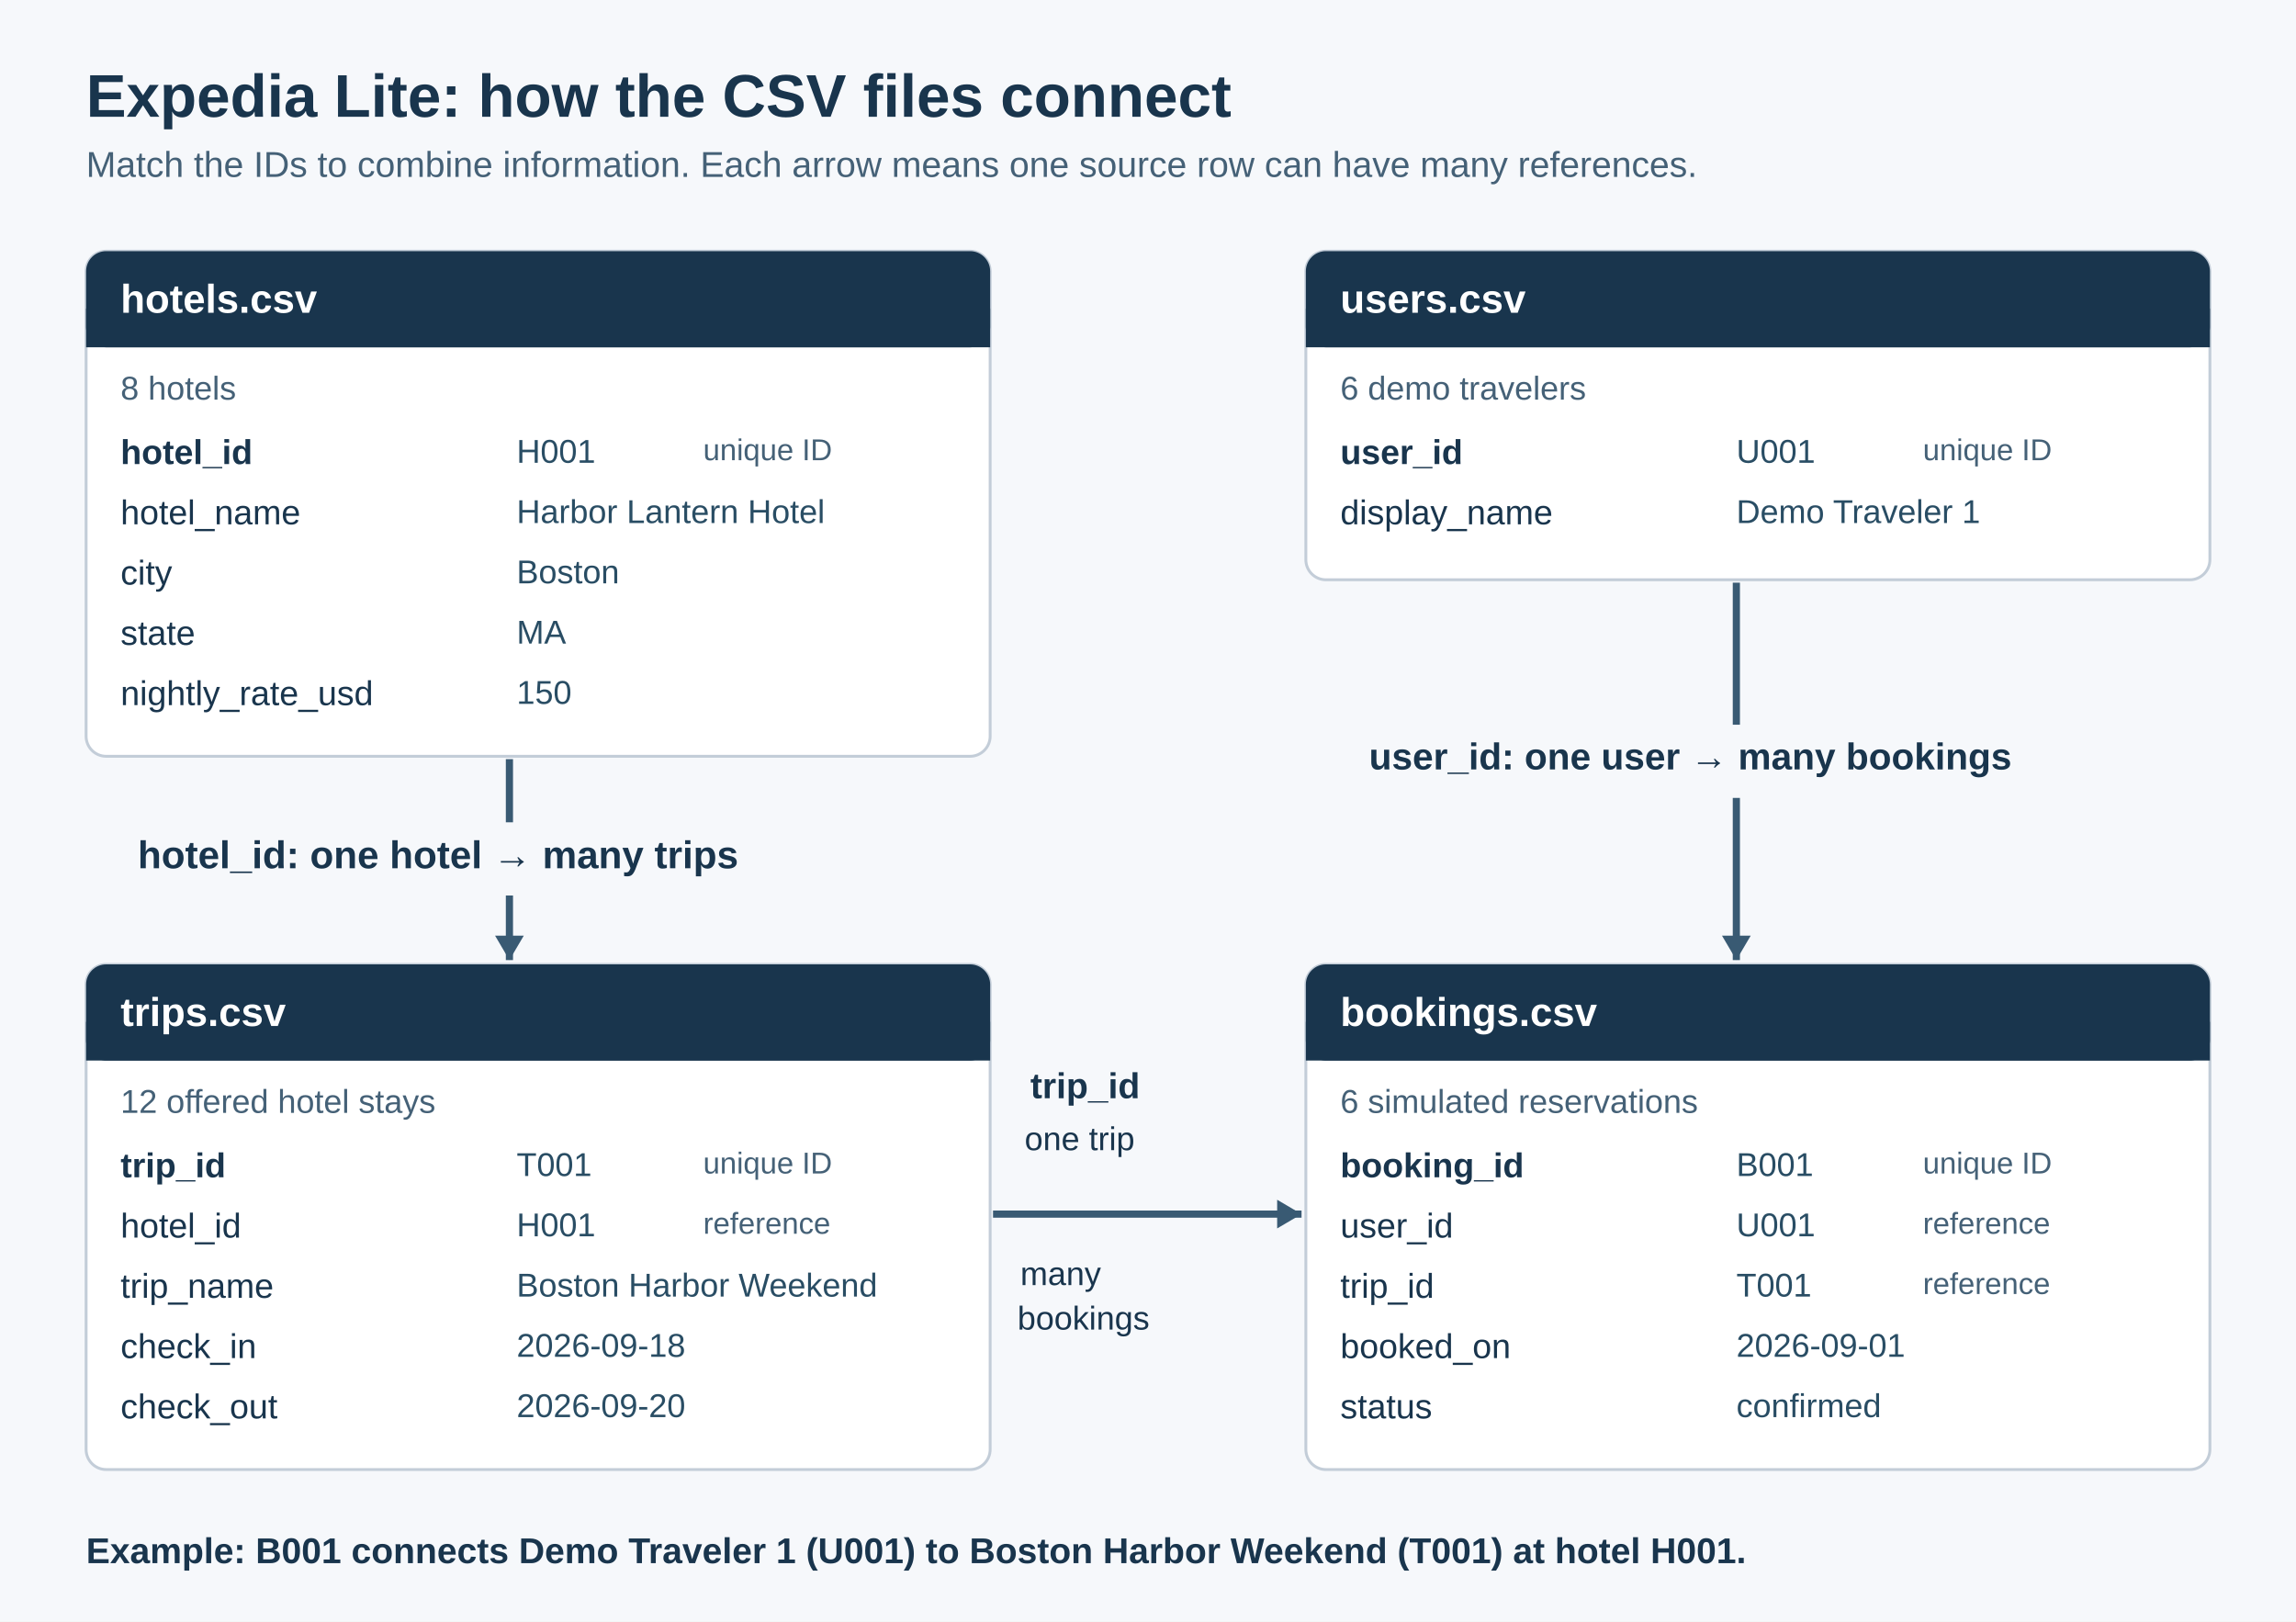
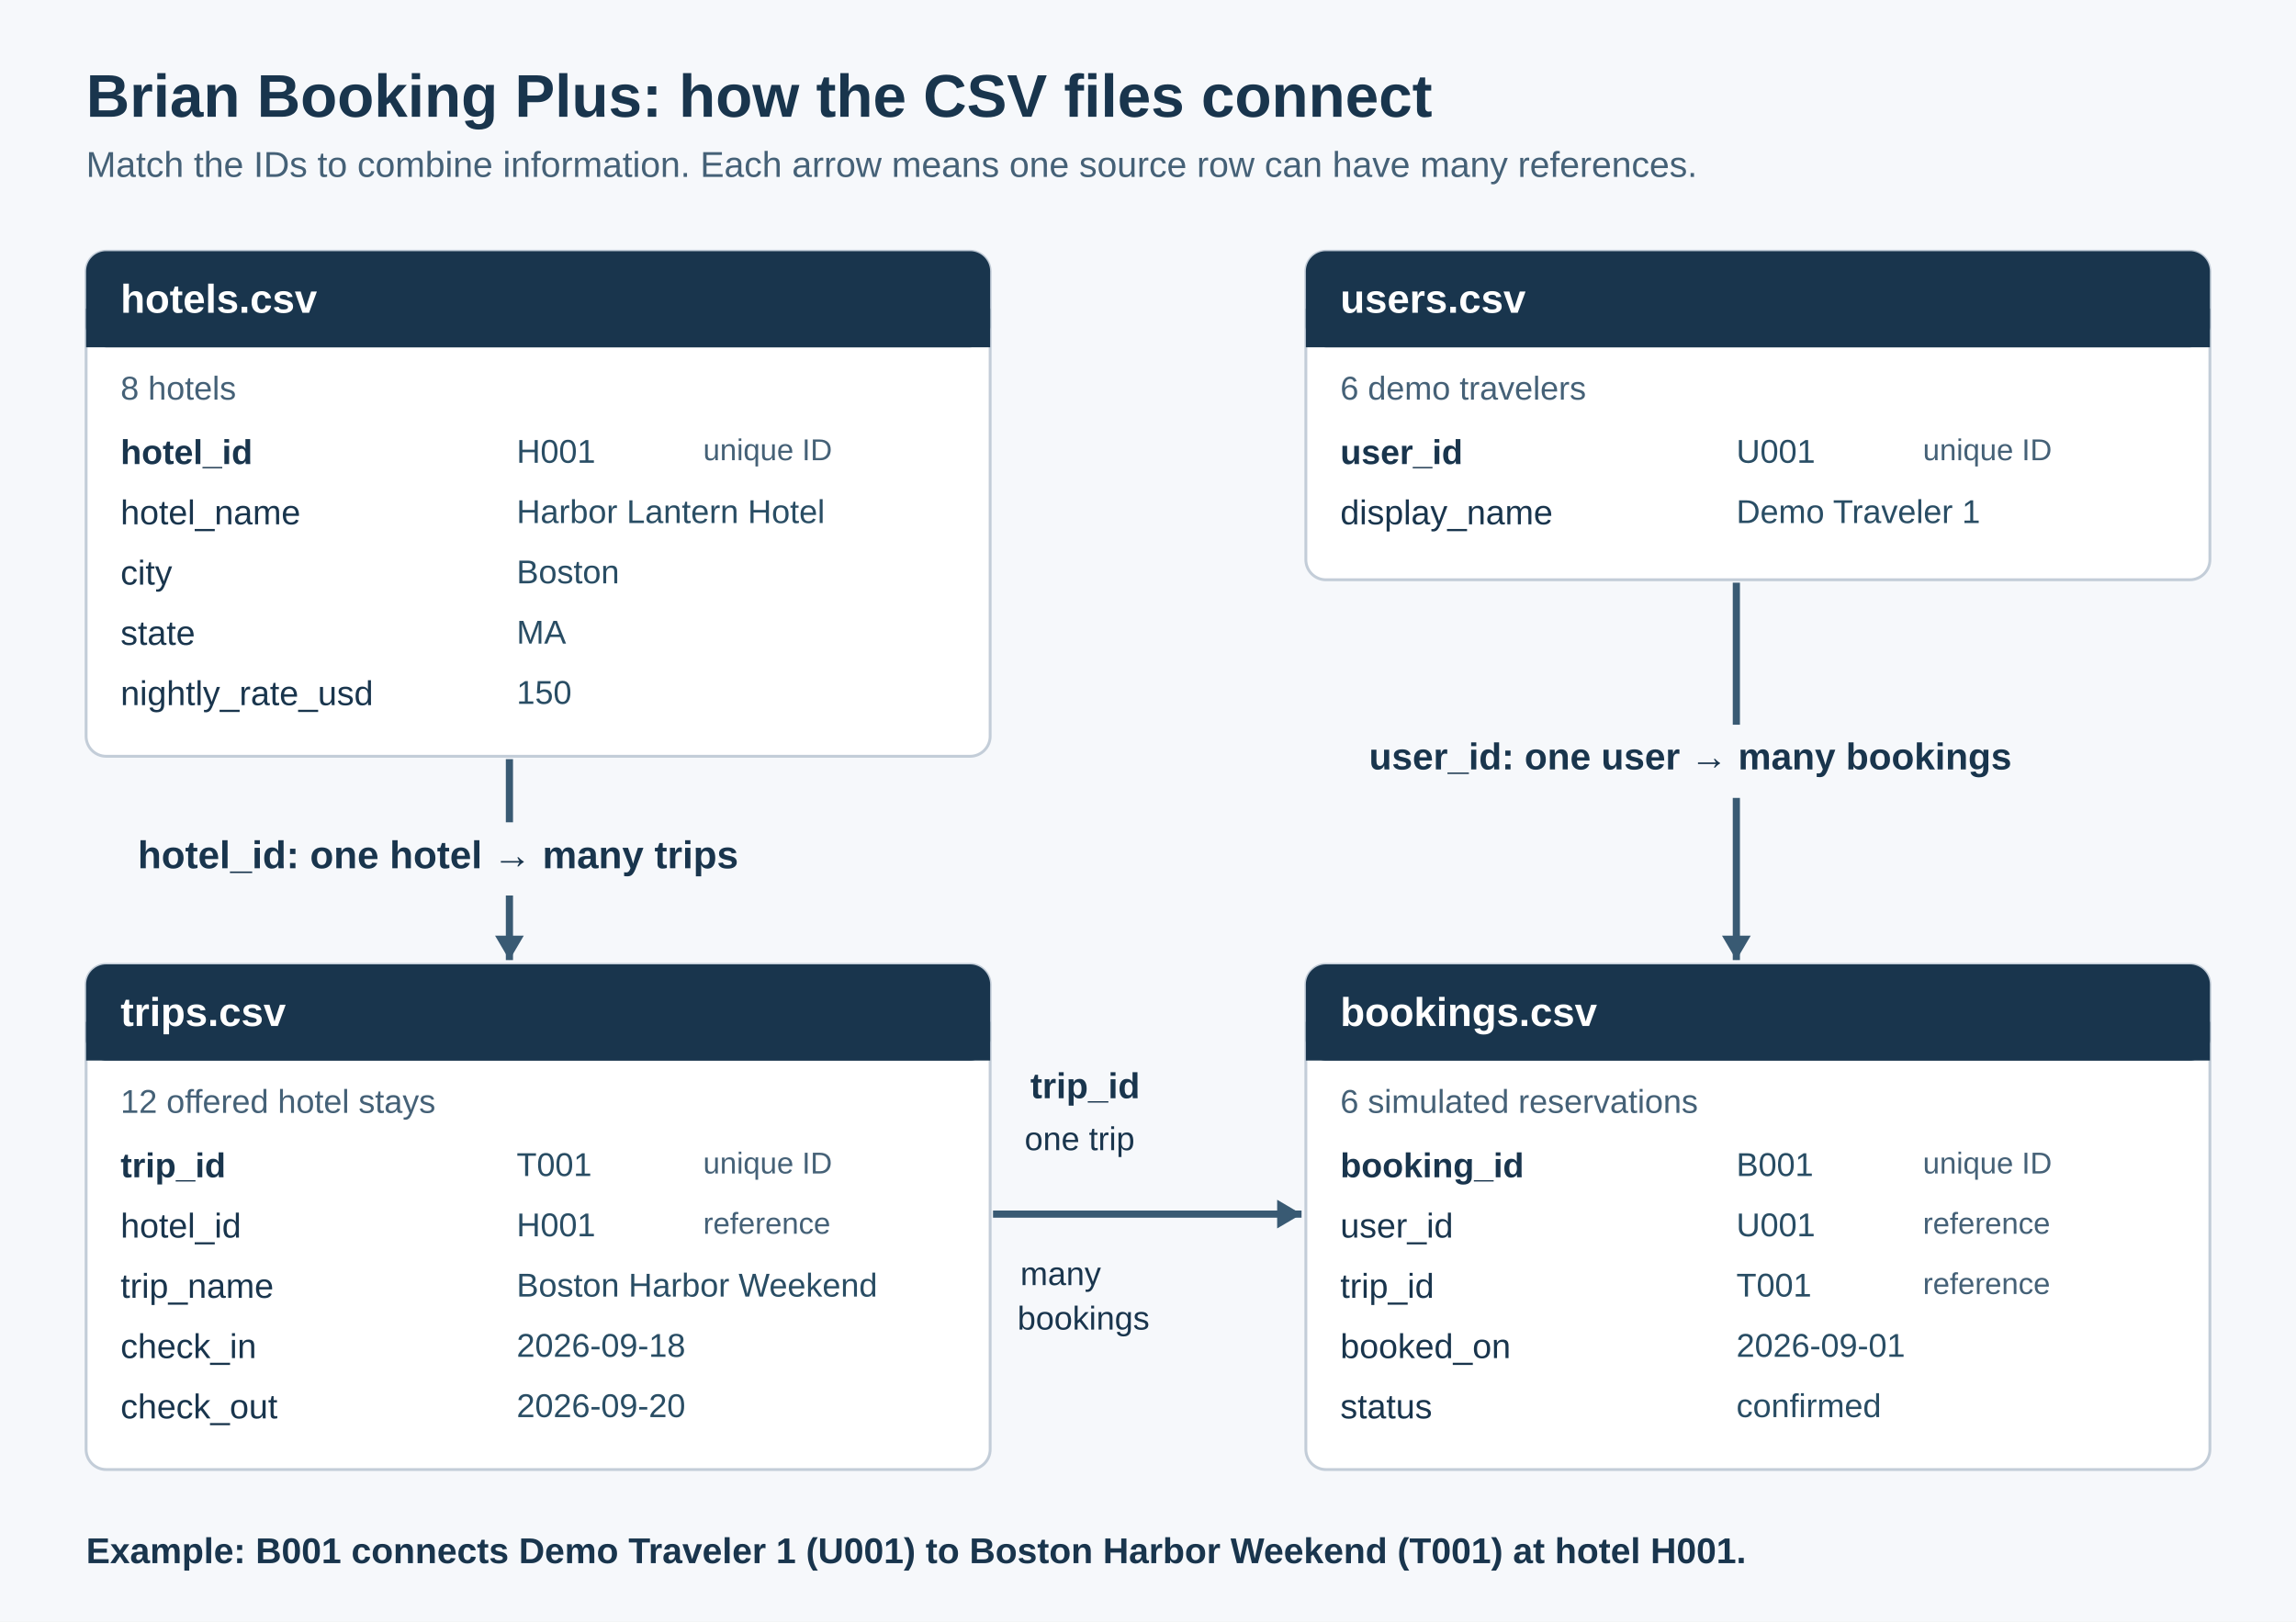
<svg xmlns="http://www.w3.org/2000/svg" width="1600" height="1130" viewBox="0 0 1600 1130" role="img" aria-labelledby="title desc">
  <rect width="1600" height="1130" fill="#F6F8FB" />
-   <text x="60" y="81.38" font-family="Arial, sans-serif" font-size="42" font-weight="bold" fill="#19354D">Expedia Lite: how the CSV files connect</text>
+   <text x="60" y="81.38" font-family="Arial, sans-serif" font-size="42" font-weight="bold" fill="#19354D">Brian Booking Plus: how the CSV files connect</text>
  <text x="60" y="123.25" font-family="Arial, sans-serif" font-size="25" font-weight="normal" fill="#456177">Match the IDs to combine information. Each arrow means one source row can have many references.</text>
  <rect x="60" y="175" width="630" height="352" rx="14" fill="#FFFFFF" stroke="#C3CDD8" stroke-width="2" />
  <rect x="60" y="175" width="630" height="67" rx="14" fill="#19354D" stroke="none" stroke-width="2" />
  <rect x="60" y="215" width="630" height="27" rx="0" fill="#19354D" stroke="none" stroke-width="2" />
  <text x="84" y="217.92" font-family="Arial, sans-serif" font-size="28" font-weight="bold" fill="#FFFFFF">hotels.csv</text>
  <text x="84" y="278.47" font-family="Arial, sans-serif" font-size="23" font-weight="normal" fill="#456177">8 hotels</text>
  <text x="84" y="323.36" font-family="Arial, sans-serif" font-size="24" font-weight="bold" fill="#19354D">hotel_id</text>
  <text x="360" y="322.47" font-family="Arial, sans-serif" font-size="23" font-weight="normal" fill="#294D64">H001</text>
  <text x="490" y="320.69" font-family="Arial, sans-serif" font-size="21" font-weight="normal" fill="#456177">unique ID</text>
  <text x="84" y="365.36" font-family="Arial, sans-serif" font-size="24" font-weight="normal" fill="#19354D">hotel_name</text>
  <text x="360" y="364.47" font-family="Arial, sans-serif" font-size="23" font-weight="normal" fill="#294D64">Harbor Lantern Hotel</text>
  <text x="84" y="407.36" font-family="Arial, sans-serif" font-size="24" font-weight="normal" fill="#19354D">city</text>
  <text x="360" y="406.47" font-family="Arial, sans-serif" font-size="23" font-weight="normal" fill="#294D64">Boston</text>
  <text x="84" y="449.36" font-family="Arial, sans-serif" font-size="24" font-weight="normal" fill="#19354D">state</text>
  <text x="360" y="448.47" font-family="Arial, sans-serif" font-size="23" font-weight="normal" fill="#294D64">MA</text>
  <text x="84" y="491.36" font-family="Arial, sans-serif" font-size="24" font-weight="normal" fill="#19354D">nightly_rate_usd</text>
  <text x="360" y="490.47" font-family="Arial, sans-serif" font-size="23" font-weight="normal" fill="#294D64">150</text>
  <rect x="910" y="175" width="630" height="229" rx="14" fill="#FFFFFF" stroke="#C3CDD8" stroke-width="2" />
  <rect x="910" y="175" width="630" height="67" rx="14" fill="#19354D" stroke="none" stroke-width="2" />
  <rect x="910" y="215" width="630" height="27" rx="0" fill="#19354D" stroke="none" stroke-width="2" />
  <text x="934" y="217.92" font-family="Arial, sans-serif" font-size="28" font-weight="bold" fill="#FFFFFF">users.csv</text>
  <text x="934" y="278.47" font-family="Arial, sans-serif" font-size="23" font-weight="normal" fill="#456177">6 demo travelers</text>
  <text x="934" y="323.36" font-family="Arial, sans-serif" font-size="24" font-weight="bold" fill="#19354D">user_id</text>
  <text x="1210" y="322.47" font-family="Arial, sans-serif" font-size="23" font-weight="normal" fill="#294D64">U001</text>
  <text x="1340" y="320.69" font-family="Arial, sans-serif" font-size="21" font-weight="normal" fill="#456177">unique ID</text>
  <text x="934" y="365.36" font-family="Arial, sans-serif" font-size="24" font-weight="normal" fill="#19354D">display_name</text>
  <text x="1210" y="364.47" font-family="Arial, sans-serif" font-size="23" font-weight="normal" fill="#294D64">Demo Traveler 1</text>
  <rect x="60" y="672" width="630" height="352" rx="14" fill="#FFFFFF" stroke="#C3CDD8" stroke-width="2" />
  <rect x="60" y="672" width="630" height="67" rx="14" fill="#19354D" stroke="none" stroke-width="2" />
  <rect x="60" y="712" width="630" height="27" rx="0" fill="#19354D" stroke="none" stroke-width="2" />
  <text x="84" y="714.92" font-family="Arial, sans-serif" font-size="28" font-weight="bold" fill="#FFFFFF">trips.csv</text>
  <text x="84" y="775.47" font-family="Arial, sans-serif" font-size="23" font-weight="normal" fill="#456177">12 offered hotel stays</text>
  <text x="84" y="820.36" font-family="Arial, sans-serif" font-size="24" font-weight="bold" fill="#19354D">trip_id</text>
  <text x="360" y="819.47" font-family="Arial, sans-serif" font-size="23" font-weight="normal" fill="#294D64">T001</text>
  <text x="490" y="817.69" font-family="Arial, sans-serif" font-size="21" font-weight="normal" fill="#456177">unique ID</text>
  <text x="84" y="862.36" font-family="Arial, sans-serif" font-size="24" font-weight="normal" fill="#19354D">hotel_id</text>
  <text x="360" y="861.47" font-family="Arial, sans-serif" font-size="23" font-weight="normal" fill="#294D64">H001</text>
  <text x="490" y="859.69" font-family="Arial, sans-serif" font-size="21" font-weight="normal" fill="#456177">reference</text>
  <text x="84" y="904.36" font-family="Arial, sans-serif" font-size="24" font-weight="normal" fill="#19354D">trip_name</text>
  <text x="360" y="903.47" font-family="Arial, sans-serif" font-size="23" font-weight="normal" fill="#294D64">Boston Harbor Weekend</text>
  <text x="84" y="946.36" font-family="Arial, sans-serif" font-size="24" font-weight="normal" fill="#19354D">check_in</text>
  <text x="360" y="945.47" font-family="Arial, sans-serif" font-size="23" font-weight="normal" fill="#294D64">2026-09-18</text>
  <text x="84" y="988.36" font-family="Arial, sans-serif" font-size="24" font-weight="normal" fill="#19354D">check_out</text>
  <text x="360" y="987.47" font-family="Arial, sans-serif" font-size="23" font-weight="normal" fill="#294D64">2026-09-20</text>
  <rect x="910" y="672" width="630" height="352" rx="14" fill="#FFFFFF" stroke="#C3CDD8" stroke-width="2" />
  <rect x="910" y="672" width="630" height="67" rx="14" fill="#19354D" stroke="none" stroke-width="2" />
  <rect x="910" y="712" width="630" height="27" rx="0" fill="#19354D" stroke="none" stroke-width="2" />
  <text x="934" y="714.92" font-family="Arial, sans-serif" font-size="28" font-weight="bold" fill="#FFFFFF">bookings.csv</text>
  <text x="934" y="775.47" font-family="Arial, sans-serif" font-size="23" font-weight="normal" fill="#456177">6 simulated reservations</text>
  <text x="934" y="820.36" font-family="Arial, sans-serif" font-size="24" font-weight="bold" fill="#19354D">booking_id</text>
  <text x="1210" y="819.47" font-family="Arial, sans-serif" font-size="23" font-weight="normal" fill="#294D64">B001</text>
  <text x="1340" y="817.69" font-family="Arial, sans-serif" font-size="21" font-weight="normal" fill="#456177">unique ID</text>
  <text x="934" y="862.36" font-family="Arial, sans-serif" font-size="24" font-weight="normal" fill="#19354D">user_id</text>
  <text x="1210" y="861.47" font-family="Arial, sans-serif" font-size="23" font-weight="normal" fill="#294D64">U001</text>
  <text x="1340" y="859.69" font-family="Arial, sans-serif" font-size="21" font-weight="normal" fill="#456177">reference</text>
  <text x="934" y="904.36" font-family="Arial, sans-serif" font-size="24" font-weight="normal" fill="#19354D">trip_id</text>
  <text x="1210" y="903.47" font-family="Arial, sans-serif" font-size="23" font-weight="normal" fill="#294D64">T001</text>
  <text x="1340" y="901.69" font-family="Arial, sans-serif" font-size="21" font-weight="normal" fill="#456177">reference</text>
  <text x="934" y="946.36" font-family="Arial, sans-serif" font-size="24" font-weight="normal" fill="#19354D">booked_on</text>
  <text x="1210" y="945.47" font-family="Arial, sans-serif" font-size="23" font-weight="normal" fill="#294D64">2026-09-01</text>
  <text x="934" y="988.36" font-family="Arial, sans-serif" font-size="24" font-weight="normal" fill="#19354D">status</text>
  <text x="1210" y="987.47" font-family="Arial, sans-serif" font-size="23" font-weight="normal" fill="#294D64">confirmed</text>
  <polyline points="355,529 355,669" fill="none" stroke="#395A73" stroke-width="5" stroke-linejoin="round" />
  <polygon points="355,669 345,652 365,652" fill="#395A73" />
  <rect x="75" y="573" width="565" height="51" rx="0" fill="#F6F8FB" stroke="none" stroke-width="2" />
  <text x="96" y="605.03" font-family="Arial, sans-serif" font-size="27" font-weight="bold" fill="#19354D">hotel_id: one hotel → many trips</text>
  <polyline points="1210,406 1210,669" fill="none" stroke="#395A73" stroke-width="5" stroke-linejoin="round" />
  <polygon points="1210,669 1200,652 1220,652" fill="#395A73" />
  <rect x="940" y="505" width="560" height="51" rx="0" fill="#F6F8FB" stroke="none" stroke-width="2" />
  <text x="954" y="536.14" font-family="Arial, sans-serif" font-size="26" font-weight="bold" fill="#19354D">user_id: one user → many bookings</text>
  <polyline points="692,846 907,846" fill="none" stroke="#395A73" stroke-width="5" stroke-linejoin="round" />
  <polygon points="907,846 890,836 890,856" fill="#395A73" />
  <text x="718" y="765.25" font-family="Arial, sans-serif" font-size="25" font-weight="bold" fill="#19354D">trip_id</text>
  <text x="714" y="801.47" font-family="Arial, sans-serif" font-size="23" font-weight="normal" fill="#19354D">one trip</text>
  <text x="711" y="895.47" font-family="Arial, sans-serif" font-size="23" font-weight="normal" fill="#19354D">many</text>
  <text x="709" y="926.47" font-family="Arial, sans-serif" font-size="23" font-weight="normal" fill="#19354D">bookings</text>
  <text x="60" y="1089.25" font-family="Arial, sans-serif" font-size="25" font-weight="bold" fill="#19354D">Example: B001 connects Demo Traveler 1 (U001) to Boston Harbor Weekend (T001) at hotel H001.</text>
</svg>
